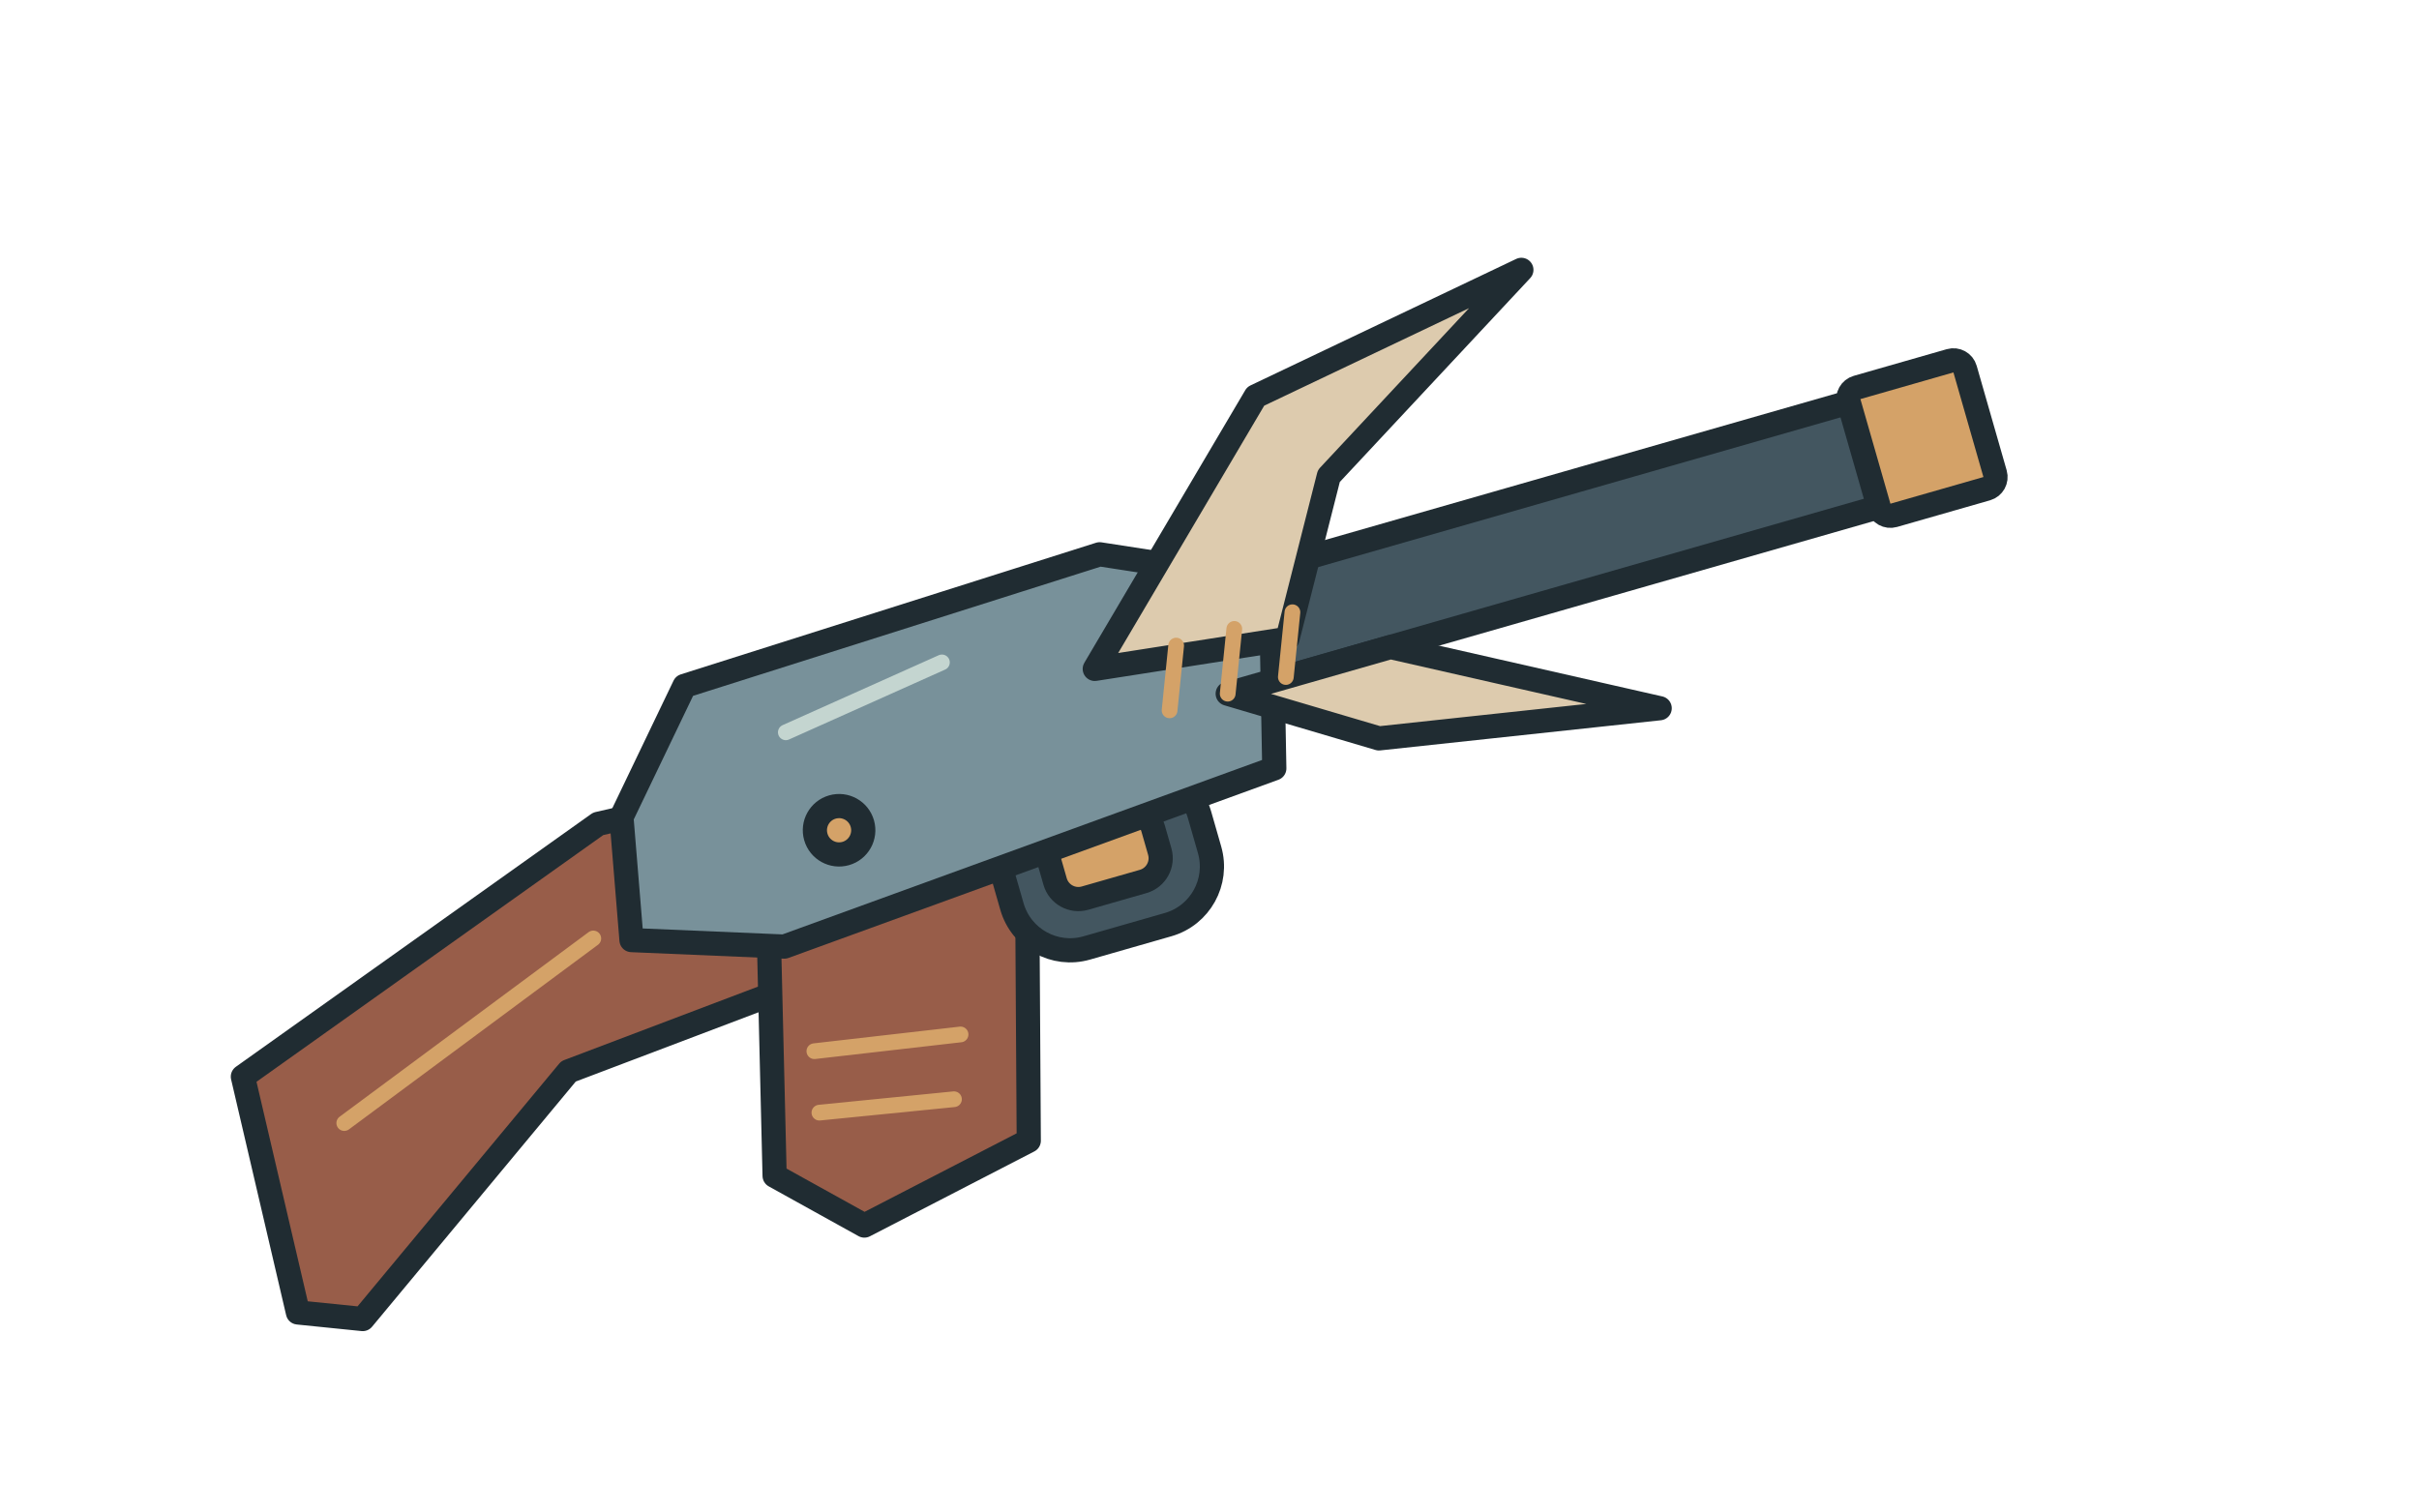
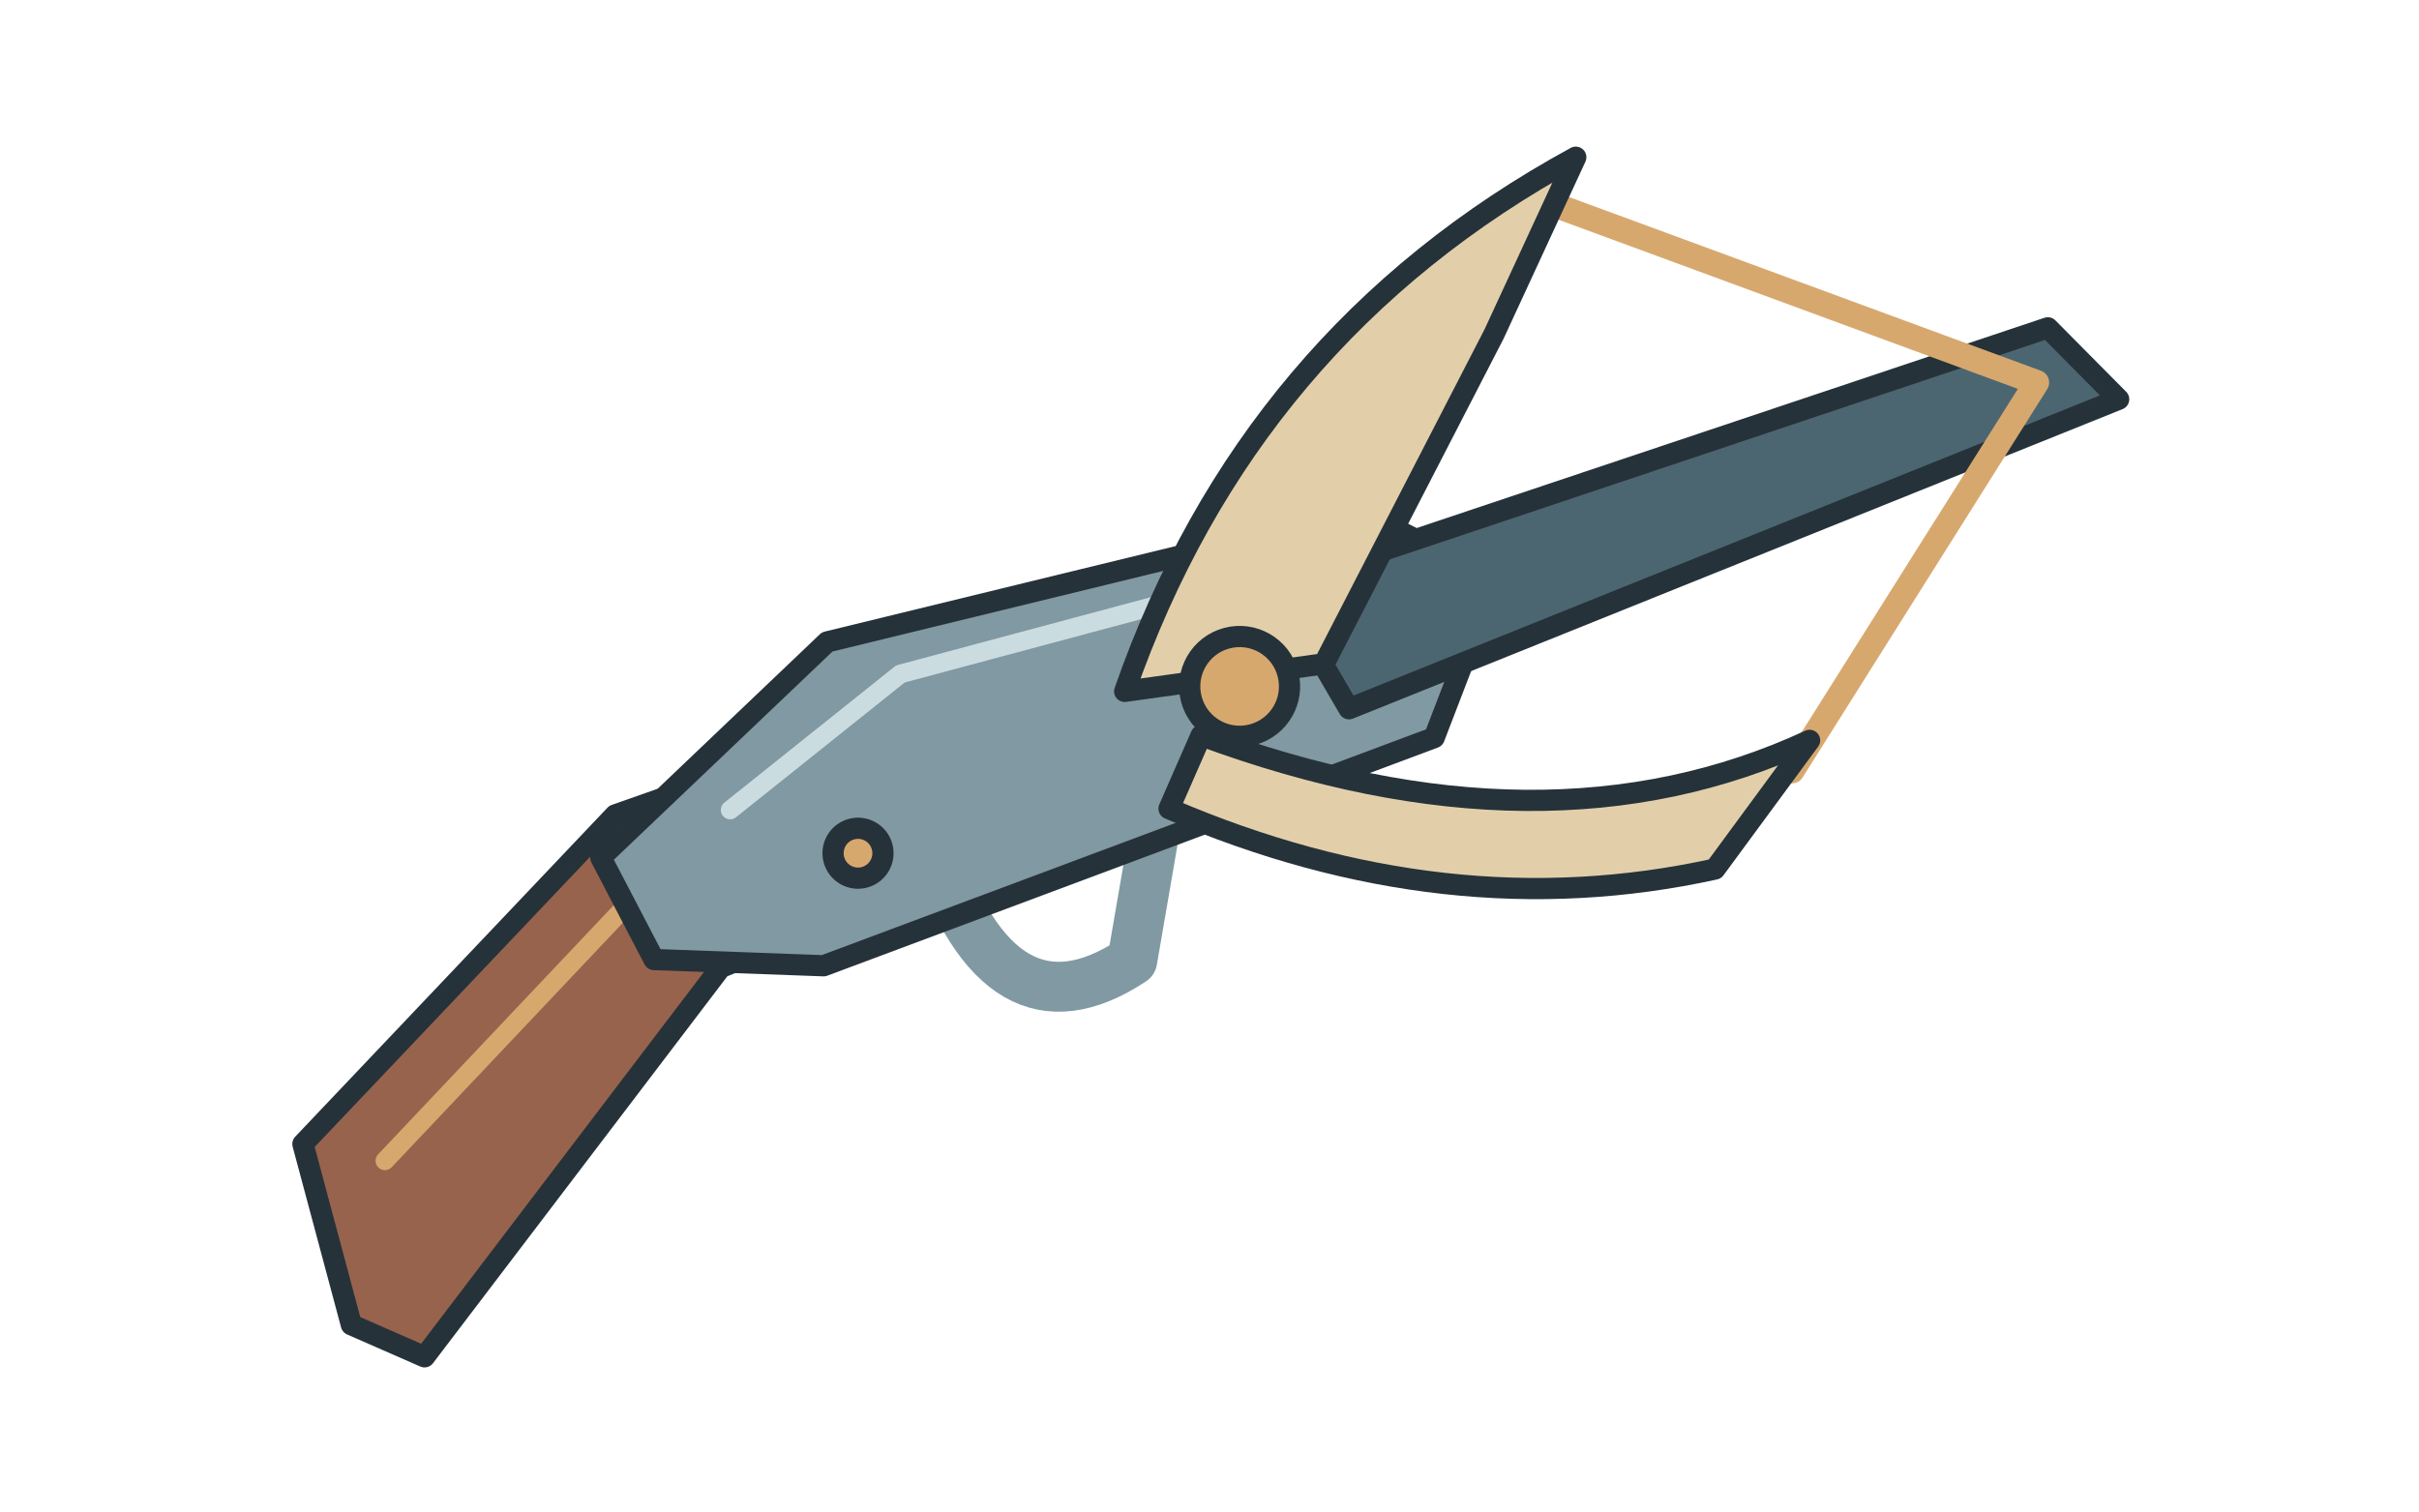
- <svg xmlns="http://www.w3.org/2000/svg" viewBox="0 0 200 125">
-   <g transform="rotate(-16 100 63)" stroke="#202c32" stroke-width="2" stroke-linejoin="round" stroke-linecap="round">
-     <g transform="translate(0 0)">
-       <path d="M16 66l34 -12 19 1 -3 16 -24 2 -22 15 -5 -2Z" fill="#985d49" />
-       <path d="M23 72l24 -9" stroke="#d4a268" stroke-width="1.3" fill="none" />
-       <path d="M62 63l22 1 -7 25 -15 3 -6 -6Z" fill="#985d49" />
-       <path d="M62 77l12 2m-13 3 11 2" stroke="#d4a268" stroke-width="1.3" fill="none" />
-       <rect x="81" y="62" width="17" height="13" rx="5" fill="#435660" />
-       <rect x="85" y="65" width="9" height="6" rx="2" fill="#d4a268" />
-       <rect x="100" y="49" width="68" height="9" rx="1" fill="#435660" />
-       <rect x="159" y="48" width="10" height="11" rx="1" fill="#d4a268" />
-       <path d="M52 54l8 -9 36 -1 13 6 -4 15 -43 3 -12 -4Z" fill="#78919a" />
-       <path d="M93 53l19 -18 24 -4 -20 12 -7 12Z" fill="#ddcbae" />
-       <path d="M117 58l20 11 -23 -4 -11 -7Z" fill="#ddcbae" />
-       <path d="M67 51l14 -2" stroke="#c4d5d0" stroke-width="1.3" fill="none" />
-       <path d="M100 53l-2 5" stroke="#d4a268" stroke-width="1.3" fill="none" />
-       <path d="M105 53l-2 5" stroke="#d4a268" stroke-width="1.3" fill="none" />
-       <path d="M110 53l-2 5" stroke="#d4a268" stroke-width="1.3" fill="none" />
-       <circle cx="69" cy="60" r="2" fill="#d4a268" />
-     </g>
+ <svg xmlns="http://www.w3.org/2000/svg" viewBox="-6.17 2.67 193.85 121.16">
+   <g transform="rotate(-15 100 60)" stroke="#26323a" stroke-width="1.7" stroke-linejoin="round" stroke-linecap="round">
+     <path d="M12 72l31 -19 26 -2 4 13 -25 3 -31 24 -5 -4Z" fill="#98634d" />
+     <path d="M18 75l26 -16 15 -2" fill="none" stroke="#d7a86e" stroke-width="1.5" />
+     <path d="M67 62q1 17 13 13l6 -13" fill="none" stroke="#8099a3" stroke-width="4" />
+     <path d="M41 56l22 -12 44 1 9 8 -8 11 -52 5 -13 -4Z" fill="#8099a3" />
+     <path d="M52 55l16 -7 29 0" fill="none" stroke="#cbdce0" stroke-width="1.5" />
+     <circle cx="61" cy="61" r="2" fill="#d7a86e" />
+     <path d="M99 49l65 -4 4 7 -66 8Z" fill="#4c6671" />
+     <path d="M128 25l34 24 -27 25" fill="none" stroke="#d7a86e" stroke-width="2" />
+     <path d="M85 54q17 -25 46 -32l-10 12 -20 22Z" fill="#e2cfaa" />
+     <path d="M90 59q24 17 47 13l-10 8q-22 -1 -41 -16Z" fill="#e2cfaa" />
+     <circle cx="94" cy="56" r="4" fill="#d7a86e" />
  </g>
</svg>
